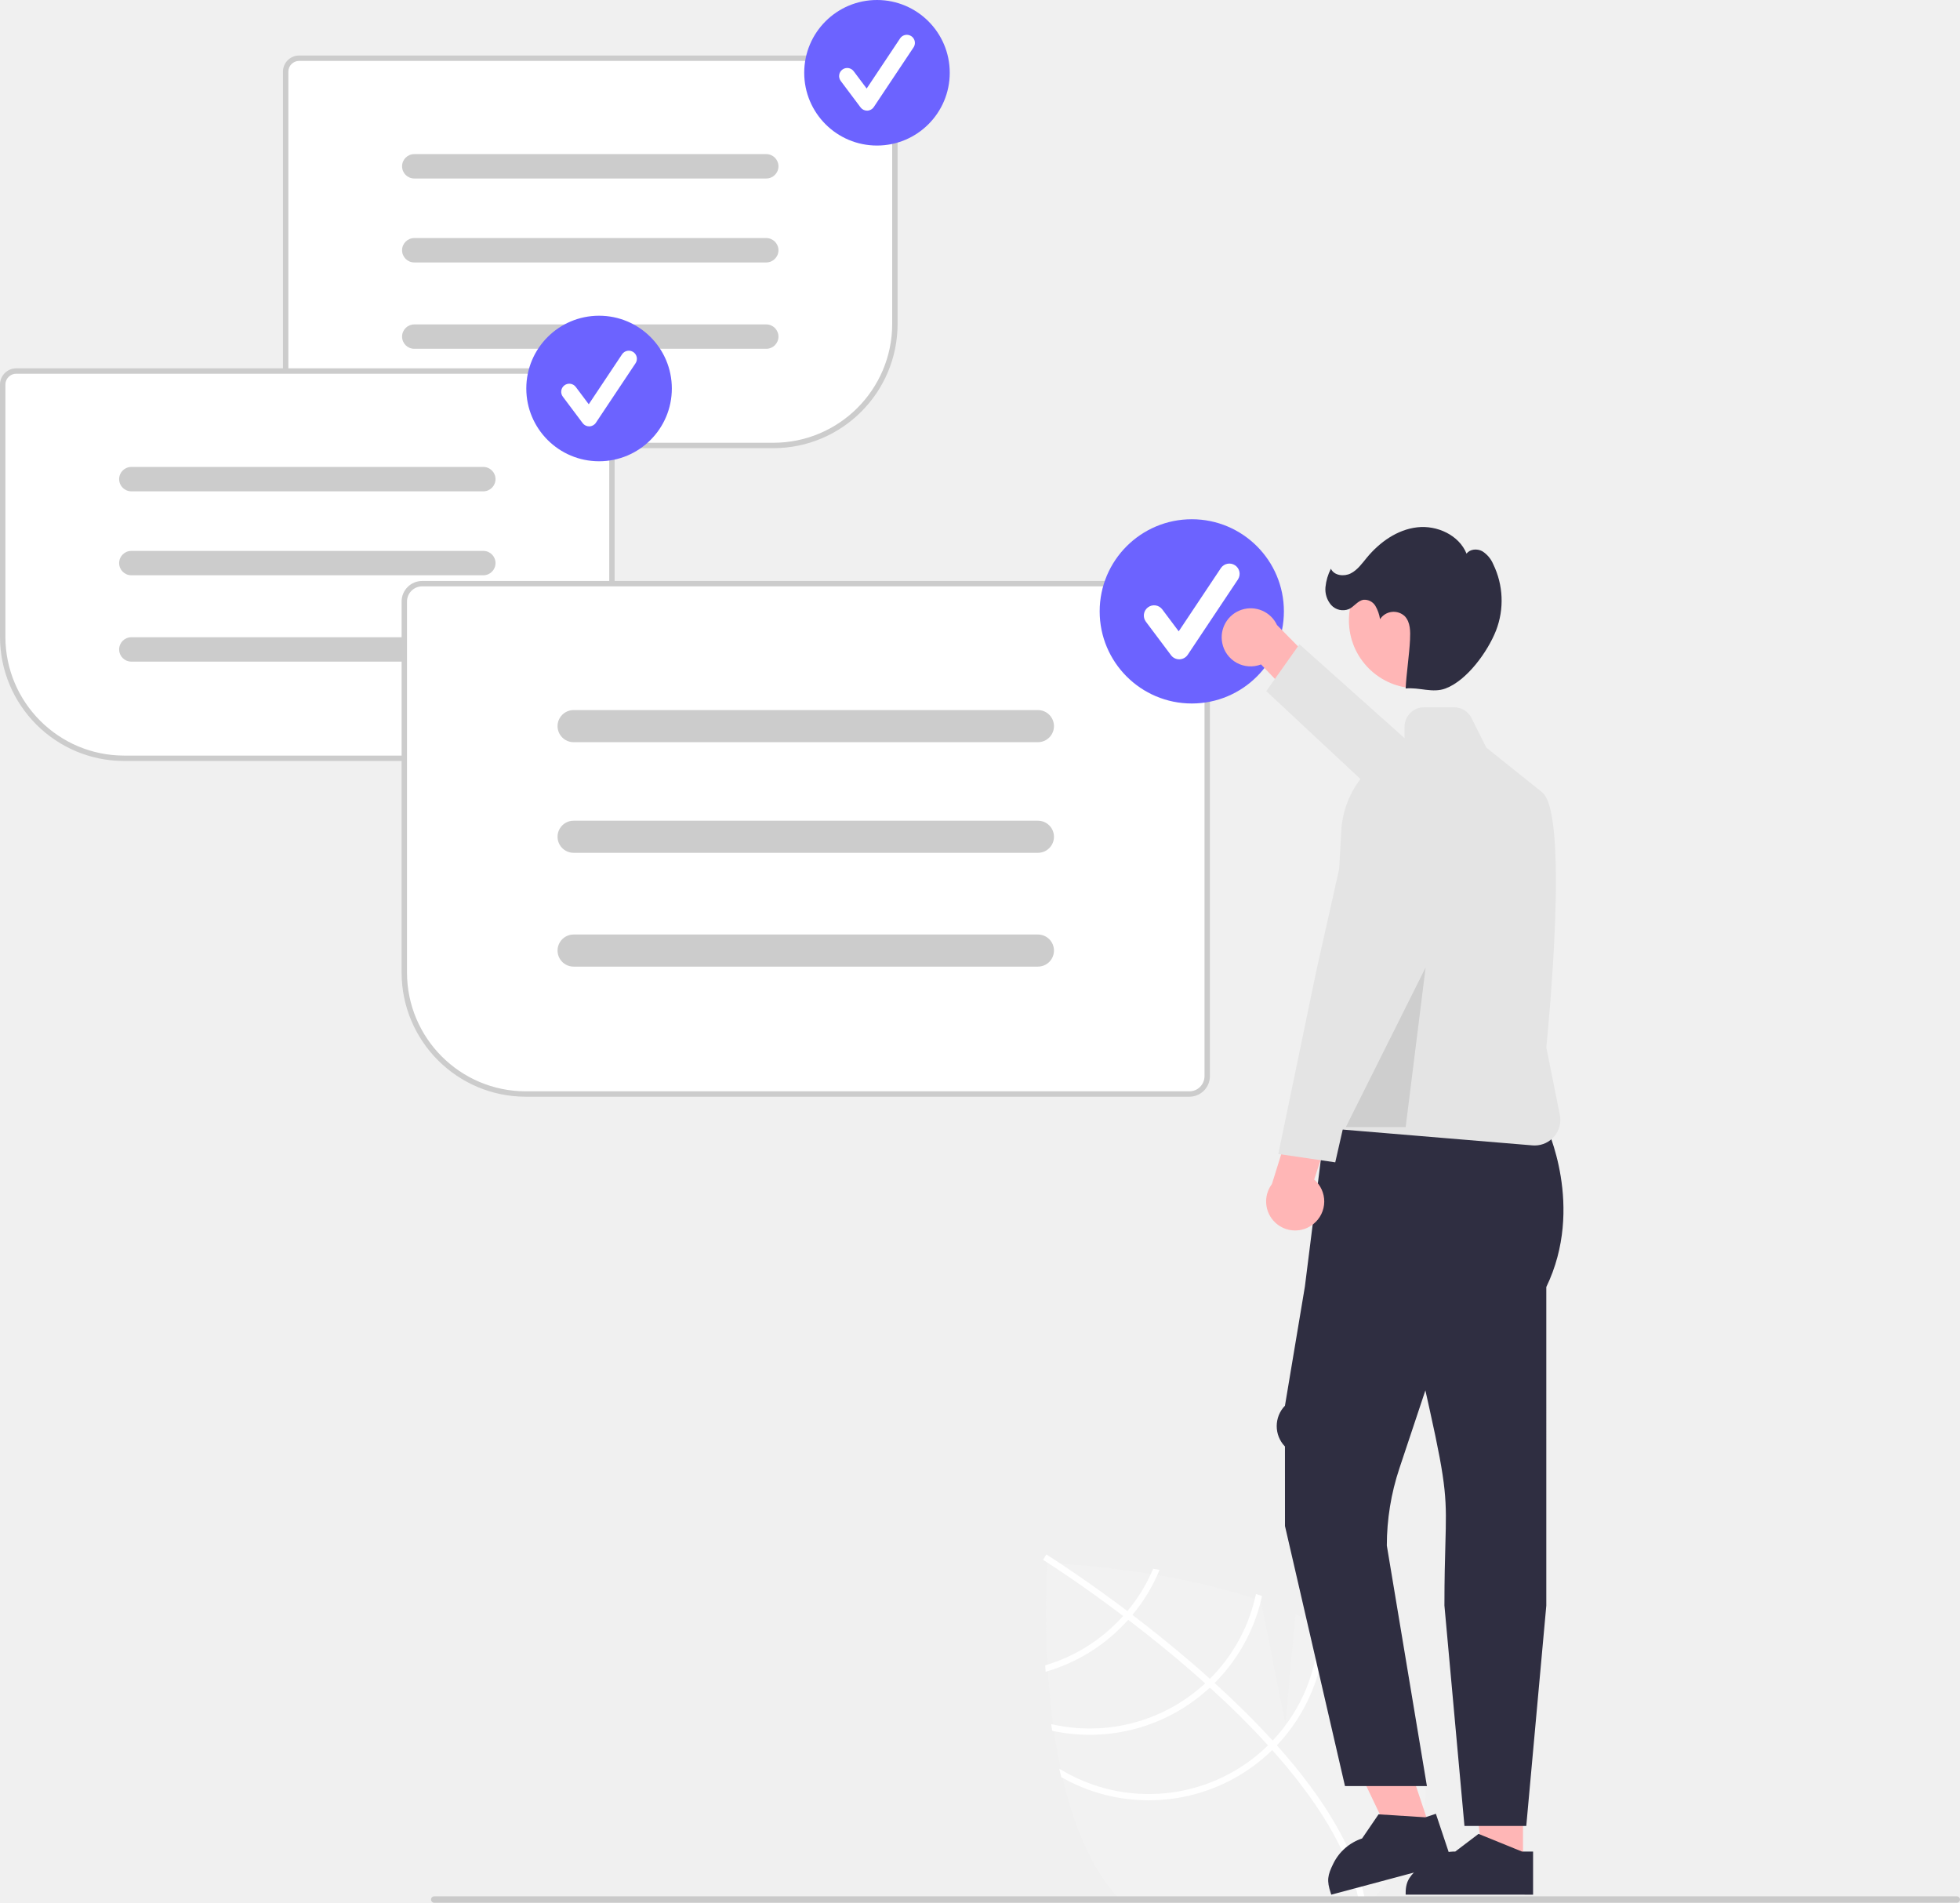
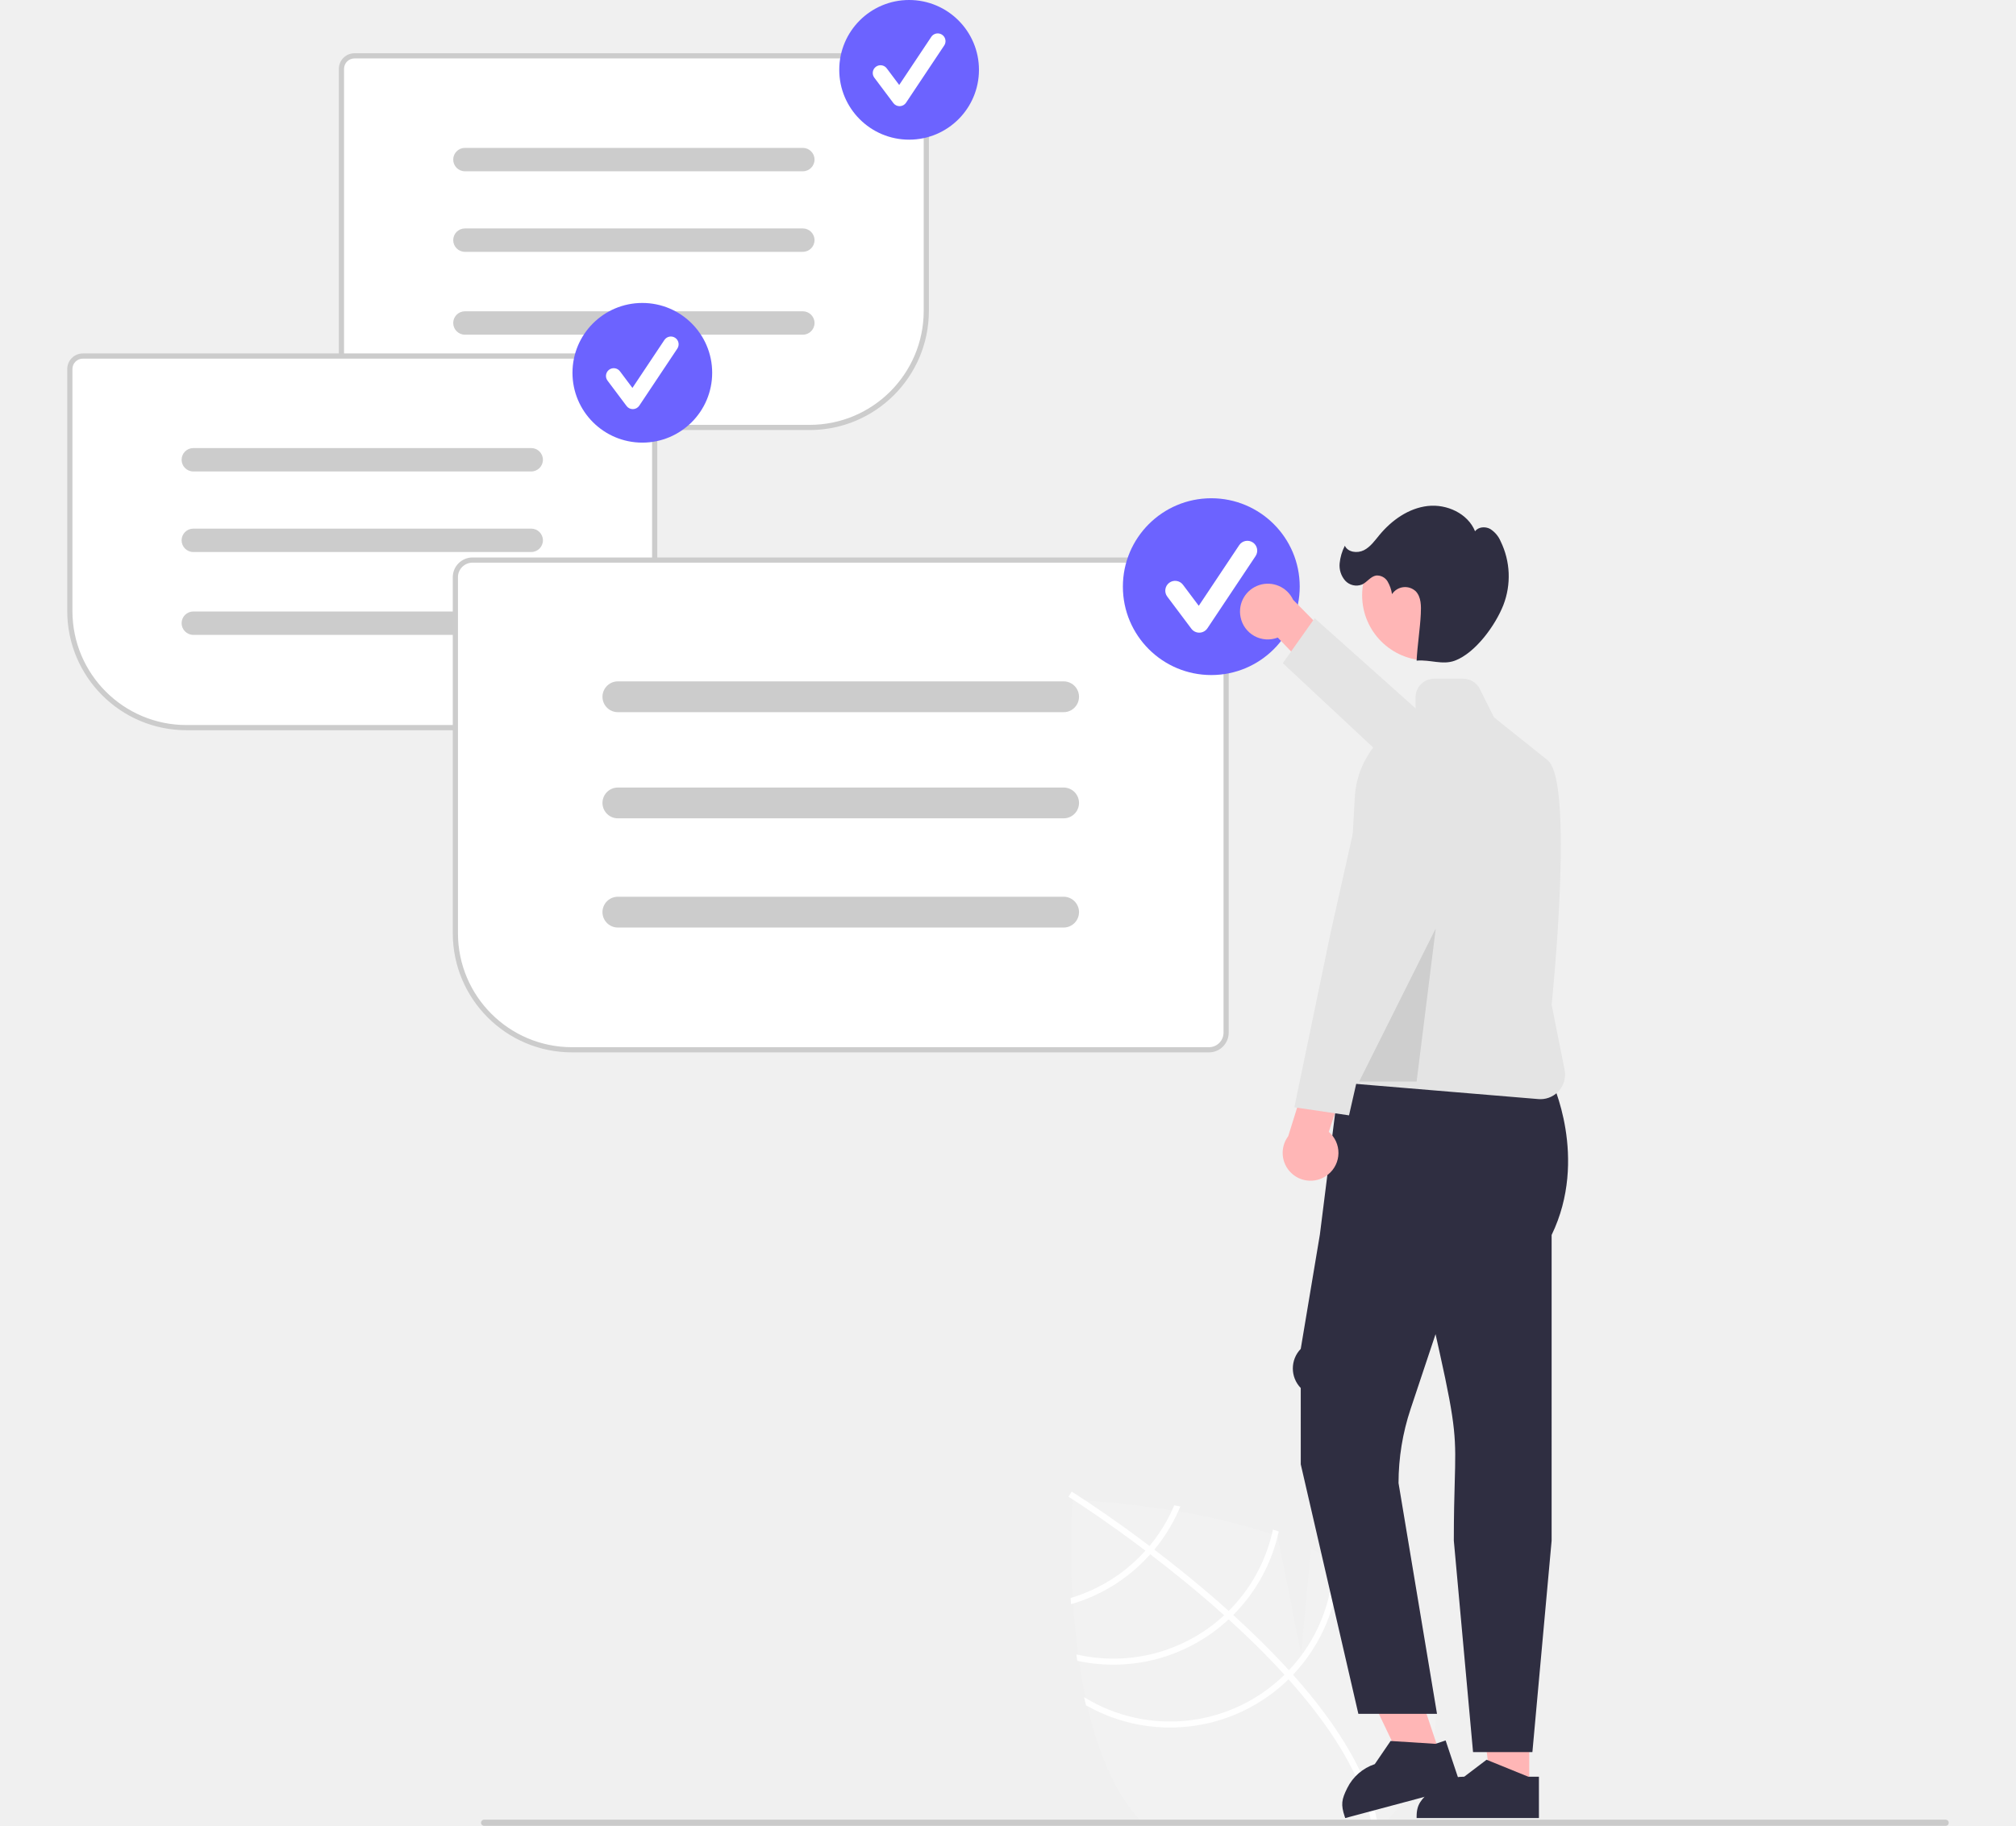
- <svg xmlns="http://www.w3.org/2000/svg" id="b2385a1c-fc0e-4751-8962-4bb7a3b80a9d" data-name="Layer 1" width="726.423" height="705.12" viewBox="0 0 726.423 705.12">
+ <svg xmlns="http://www.w3.org/2000/svg" id="b2385a1c-fc0e-4751-8962-4bb7a3b80a9d" data-name="Layer 1" width="226.423" height="205.12" viewBox="0 0 726.423 705.12">
  <path d="M745.618,799.922c-.76.8-1.55,1.59-2.35,2.38H652.047c-.75-.77-1.49-1.56-2.23-2.38-.03-.03-.06-.07-.09-.1-9.91-10.98-16.15-26.94-20.04-43.77-.25-1.02-.47-2.05-.69-3.09-1.02-4.73-1.85-9.51-2.53-14.25-.12-.82-.24-1.64-.34-2.46-.92-6.81-1.54-13.51-1.94-19.8-.05-.81-.1-1.6-.15-2.39a324.829,324.829,0,0,1-.02-37.6s.12,0,.35.01c.67.03,2.28.1,4.65.24,6.53.4,18.85,1.4,33.34,3.76.79.13,1.59.27,2.39.41a252.149,252.149,0,0,1,36.17,8.76c.74.25,1.47.5,2.21.75l.01.05,9.07,45.51,3.76-40.51c2.99,1.35,5.9,2.79,8.69,4.33.78.43,1.54.86,2.29,1.3a72.111,72.111,0,0,1,17.17,13.54C773.868,747.582,767.497,777.052,745.618,799.922Z" transform="translate(-235.8247 -97.18208)" fill="#f2f2f2" />
  <path d="M707.497,742.215l1.581,1.752c18.279,20.458,29.188,39.448,32.549,56.719.053.251.09.501.144.752l-1.169.222-1.127.199c-3.43-18.83-16.201-38.296-32.14-56.144-.508-.58-1.024-1.169-1.557-1.742-6.814-7.496-14.14-14.687-21.548-21.411-.569-.525-1.154-1.052-1.739-1.578-9.824-8.825-19.707-16.808-28.521-23.538-.621-.478-1.25-.949-1.872-1.411-14.965-11.329-26.577-18.839-29.165-20.485-.312-.206-.489-.315-.529-.341l.613-.978.001-.017.621-.986c.04.027.634.388,1.706,1.088,4.028,2.597,14.856,9.744,28.326,19.905.605.461,1.235.932,1.855,1.41,7.158,5.454,14.988,11.703,22.894,18.543q2.983,2.572,5.818,5.137c.594.518,1.179,1.045,1.748,1.57Q698,731.781,707.497,742.215Z" transform="translate(-235.8247 -97.18208)" fill="#fff" />
  <path d="M663.218,678.532c-.27.65-.56,1.3-.86,1.94a62.382,62.382,0,0,1-8.69,13.75c-.51.6-1.03,1.21-1.57,1.81q-2.19,2.415-4.66,4.67a62.595,62.595,0,0,1-23.4,13.36c-.28.09-.55.18-.83.26.05.79.1,1.57.15,2.38.28-.08.55-.16.83-.25a64.849,64.849,0,0,0,24.81-14.02,66.938,66.938,0,0,0,4.97-4.99c.54-.59,1.06-1.2,1.56-1.81a64.419,64.419,0,0,0,9.22-14.75c.28-.64.56-1.28.83-1.93C664.778,678.812,663.988,678.672,663.218,678.532Z" transform="translate(-235.8247 -97.18208)" fill="#fff" />
  <path d="M701.328,687.872c-.12.59-.26,1.18-.41,1.77a62.564,62.564,0,0,1-16.68,29.67c-.57.57-1.15,1.13-1.75,1.67-.17.17-.36.35-.54.51a63.024,63.024,0,0,1-55.82,14.76c-.23-.04-.47-.1-.7-.15.12.82.23,1.65.36,2.47.23.05.45.1.68.14a65.359,65.359,0,0,0,57.04-15.49c.24-.22.49-.43.72-.66.6-.56,1.18-1.12,1.76-1.68a65.028,65.028,0,0,0,17.15-30.44q.225-.9.42-1.8C702.817,688.382,702.078,688.122,701.328,687.872Z" transform="translate(-235.8247 -97.18208)" fill="#fff" />
  <path d="M724.658,698.082c.01.56.01,1.13,0,1.69a62.703,62.703,0,0,1-17.16,42.44c-.56.6-1.14,1.18-1.72,1.76-.63.61-1.26,1.22-1.91,1.8a63.162,63.162,0,0,1-74.87,7.19,6.713,6.713,0,0,1-.58-.34c.24,1.06.48,2.1.74,3.14.18.1.35.2.53.29a65.505,65.505,0,0,0,75.74-8.54c.65-.59,1.3-1.18,1.91-1.8.6-.57,1.17-1.15,1.74-1.75a65.251,65.251,0,0,0,17.87-42.89q.03-.81.03-1.62C726.218,698.982,725.437,698.532,724.658,698.082Z" transform="translate(-235.8247 -97.18208)" fill="#fff" />
  <path d="M522.492,262.76H346.707a5.524,5.524,0,0,1-5.518-5.518V123.768a5.524,5.524,0,0,1,5.518-5.518H562.475a5.524,5.524,0,0,1,5.518,5.518v93.493A45.551,45.551,0,0,1,522.492,262.76Z" transform="translate(-235.8247 -97.18208)" fill="#fff" />
  <path d="M522.492,263.26H346.707a6.025,6.025,0,0,1-6.018-6.018V123.768a6.025,6.025,0,0,1,6.018-6.018H562.475a6.024,6.024,0,0,1,6.018,6.018v93.493A46.052,46.052,0,0,1,522.492,263.26ZM346.707,119.75a4.023,4.023,0,0,0-4.018,4.018v133.475a4.022,4.022,0,0,0,4.018,4.018H522.492a44.05,44.05,0,0,0,44-44V123.768a4.023,4.023,0,0,0-4.018-4.018Z" transform="translate(-235.8247 -97.18208)" fill="#ccc" />
  <path d="M519.823,163.327H389.358a4.516,4.516,0,0,1,0-9.032H519.823a4.516,4.516,0,0,1,0,9.032Z" transform="translate(-235.8247 -97.18208)" fill="#ccc" />
  <path d="M519.823,194.437H389.358a4.516,4.516,0,0,1,0-9.032H519.823a4.516,4.516,0,1,1,0,9.032Z" transform="translate(-235.8247 -97.18208)" fill="#ccc" />
  <path d="M519.823,226.437H389.358a4.516,4.516,0,0,1,0-9.032H519.823a4.516,4.516,0,1,1,0,9.032Z" transform="translate(-235.8247 -97.18208)" fill="#ccc" />
  <circle cx="325.03" cy="26.968" r="26.969" fill="#6c63ff" />
  <path d="M557.176,138.186a2.999,2.999,0,0,1-2.4-1.2l-7.357-9.81a3,3,0,1,1,4.8-3.6l4.813,6.417,12.363-18.544a3,3,0,1,1,4.992,3.328L559.672,136.851a3.001,3.001,0,0,1-2.413,1.335C557.231,138.186,557.203,138.186,557.176,138.186Z" transform="translate(-235.8247 -97.18208)" fill="#fff" />
  <path d="M457.61,378.689H281.825a45.551,45.551,0,0,1-45.5-45.5V239.696a5.525,5.525,0,0,1,5.518-5.518H457.61a5.525,5.525,0,0,1,5.518,5.518v133.475A5.525,5.525,0,0,1,457.61,378.689Z" transform="translate(-235.8247 -97.18208)" fill="#fff" />
  <path d="M457.61,379.189H281.825a46.052,46.052,0,0,1-46-46V239.696a6.025,6.025,0,0,1,6.018-6.018H457.61a6.025,6.025,0,0,1,6.018,6.018v133.475A6.025,6.025,0,0,1,457.61,379.189ZM241.843,235.678a4.023,4.023,0,0,0-4.018,4.018v93.493a44.05,44.05,0,0,0,44,44H457.61a4.023,4.023,0,0,0,4.018-4.018V239.696a4.023,4.023,0,0,0-4.018-4.018Z" transform="translate(-235.8247 -97.18208)" fill="#ccc" />
  <path d="M414.959,279.255H284.494a4.516,4.516,0,1,1,0-9.032H414.959a4.516,4.516,0,1,1,0,9.032Z" transform="translate(-235.8247 -97.18208)" fill="#ccc" />
  <path d="M414.959,310.366H284.494a4.516,4.516,0,0,1,0-9.032H414.959a4.516,4.516,0,1,1,0,9.032Z" transform="translate(-235.8247 -97.18208)" fill="#ccc" />
  <path d="M414.959,342.366H284.494a4.516,4.516,0,0,1,0-9.032H414.959a4.516,4.516,0,1,1,0,9.032Z" transform="translate(-235.8247 -97.18208)" fill="#ccc" />
  <circle cx="222.03" cy="143.969" r="26.969" fill="#6c63ff" />
  <path d="M454.176,255.186a2.999,2.999,0,0,1-2.4-1.2l-7.357-9.81a3,3,0,1,1,4.8-3.6l4.813,6.417,12.363-18.544a3,3,0,0,1,4.992,3.328L456.672,253.851a3.001,3.001,0,0,1-2.413,1.335C454.231,255.186,454.203,255.186,454.176,255.186Z" transform="translate(-235.8247 -97.18208)" fill="#fff" />
  <path d="M676.635,503.103H430.671a45.551,45.551,0,0,1-45.5-45.5V320.089a7.121,7.121,0,0,1,7.113-7.113H676.635a7.121,7.121,0,0,1,7.112,7.113V495.989A7.121,7.121,0,0,1,676.635,503.103Z" transform="translate(-235.8247 -97.18208)" fill="#fff" />
  <path d="M676.635,503.603H430.671a46.052,46.052,0,0,1-46-46V320.089a7.621,7.621,0,0,1,7.613-7.613H676.635a7.621,7.621,0,0,1,7.612,7.613V495.989A7.621,7.621,0,0,1,676.635,503.603ZM392.284,314.476a5.619,5.619,0,0,0-5.613,5.613V457.603a44.05,44.05,0,0,0,44,44H676.635a5.619,5.619,0,0,0,5.612-5.613V320.089a5.619,5.619,0,0,0-5.612-5.613Z" transform="translate(-235.8247 -97.18208)" fill="#ccc" />
  <path d="M620.426,372.222H448.492a5.952,5.952,0,1,1,0-11.903H620.426a5.952,5.952,0,1,1,0,11.903Z" transform="translate(-235.8247 -97.18208)" fill="#ccc" />
  <path d="M620.426,413.221H448.492a5.952,5.952,0,1,1,0-11.903H620.426a5.952,5.952,0,1,1,0,11.903Z" transform="translate(-235.8247 -97.18208)" fill="#ccc" />
  <path d="M620.426,455.393H448.492a5.952,5.952,0,1,1,0-11.903H620.426a5.952,5.952,0,1,1,0,11.903Z" transform="translate(-235.8247 -97.18208)" fill="#ccc" />
  <circle cx="441.703" cy="226.559" r="34.139" fill="#6c63ff" />
  <path d="M672.871,341.509a3.796,3.796,0,0,1-3.038-1.519l-9.314-12.418a3.797,3.797,0,1,1,6.076-4.557l6.093,8.124L688.339,307.664a3.798,3.798,0,0,1,6.319,4.213l-18.627,27.941a3.799,3.799,0,0,1-3.054,1.69C672.941,341.508,672.906,341.509,672.871,341.509Z" transform="translate(-235.8247 -97.18208)" fill="#fff" />
  <polygon points="530.145 677.866 516.256 682.511 491.729 631.148 512.229 624.292 530.145 677.866" fill="#ffb6b6" />
  <path d="M774.015,787.327l-44.785,11.978-.189-.566c-1.557-4.656-1.208-6.641.984-11.034a18.261,18.261,0,0,1,10.618-9.228l.001-0,6.105-8.942,17.339,1.102,3.909-1.307Z" transform="translate(-235.8247 -97.18208)" fill="#2f2e41" />
  <polygon points="564.461 690.925 549.816 690.925 542.848 634.435 564.464 634.436 564.461 690.925" fill="#ffb6b6" />
  <path d="M804.021,799.304l-47.223-.002v-.597c0-4.91,1.912-6.526,5.384-9.997a18.261,18.261,0,0,1,12.996-5.383h.001l8.626-6.544,16.094,6.545,4.122 0Z" transform="translate(-235.8247 -97.18208)" fill="#2f2e41" />
  <path d="M688.824,335.498a10.696,10.696,0,0,0,14.37,7.907l16.908,17.652,13.233-7.658-24.227-24.593a10.754,10.754,0,0,0-20.283,6.692Z" transform="translate(-235.8247 -97.18208)" fill="#ffb6b6" />
  <polygon points="562.421 327.072 570.043 319.186 525.965 278.363 481.602 238.751 469.315 256.113 515.804 299.507 562.421 327.072" fill="#e4e4e4" />
  <path d="M771.163,692.156c0-9.911.196-16.979.354-22.66.461-16.623.585-21.092-5.776-49.719l-1.634-7.352-9.635,28.904a90.541,90.541,0,0,0-4.657,28.596l14.855,89.132H734.307L712.07,662.697l-.01-29.475a10.873,10.873,0,0,1,0-15.112l7.388-44.159,7.478-59.513h81.907s14.455,29.962.09,59.682l-.002,118.073-7.422,81.64H778.586Z" transform="translate(-235.8247 -97.18208)" fill="#2f2e41" />
  <path d="M803.825,521.641l-76.613-6.384-.398-.033,6.114-110.054a34.611,34.611,0,0,1,23.459-30.986v-7.702a7.198,7.198,0,0,1,7.19-7.19h11.194a7.151,7.151,0,0,1,6.431,3.974l5.474,10.947,20.699,16.559c10.223,8.179,1.995,90.176,1.553,94.503l5.006,25.031a9.505,9.505,0,0,1-9.297,11.368Q804.233,521.674,803.825,521.641Z" transform="translate(-235.8247 -97.18208)" fill="#e4e4e4" />
  <path d="M722.692,550.699a10.696,10.696,0,0,0,.202-16.4l7.601-23.231-12.991-8.062-10.274,32.957a10.754,10.754,0,0,0,15.461,14.736Z" transform="translate(-235.8247 -97.18208)" fill="#ffb6b6" />
  <polygon points="513.585 295.588 503.038 292.072 487.804 360.04 473.773 427.634 494.876 430.739 511.241 358.868 513.585 295.588" fill="#e4e4e4" />
  <circle cx="525.103" cy="229.914" r="25.162" fill="#ffb6b6" />
  <path d="M727.072,314.773a18.894,18.894,0,0,1,2.014-6.833c1.176,2.558,4.845,3.002,7.357,1.729,2.512-1.273,4.194-3.691,5.989-5.86,4.736-5.724,11.248-10.367,18.629-11.213,7.381-.846,15.516,2.88,18.305,9.766,1.251-1.738,3.922-1.931,5.81-.921a10.45,10.45,0,0,1,4.076,4.829,30.766,30.766,0,0,1,1.023,24.617c-3.108,7.865-10.783,18.461-18.701,21.429-4.807,1.802-9.663-.504-14.776,0,.268-5.58,1.35-12.464,1.617-18.044.147-3.056.168-6.475-1.919-8.711a6.025,6.025,0,0,0-9.192,1.073,13.842,13.842,0,0,0-1.726-4.921,4.708,4.708,0,0,0-4.42-2.264c-2.135.35-3.453,2.541-5.413,3.459a5.882,5.882,0,0,1-6.537-1.499A8.894,8.894,0,0,1,727.072,314.773Z" transform="translate(-235.8247 -97.18208)" fill="#2f2e41" />
  <polygon points="528.36 358.563 498.809 417.665 520.973 417.665 528.36 358.563" opacity="0.1" />
  <path d="M962.247,801.112a1.186,1.186,0,0,1-1.19,1.19h-564.29a1.19,1.19,0,0,1,0-2.38h564.29A1.186,1.186,0,0,1,962.247,801.112Z" transform="translate(-235.8247 -97.18208)" fill="#cacaca" />
</svg>
